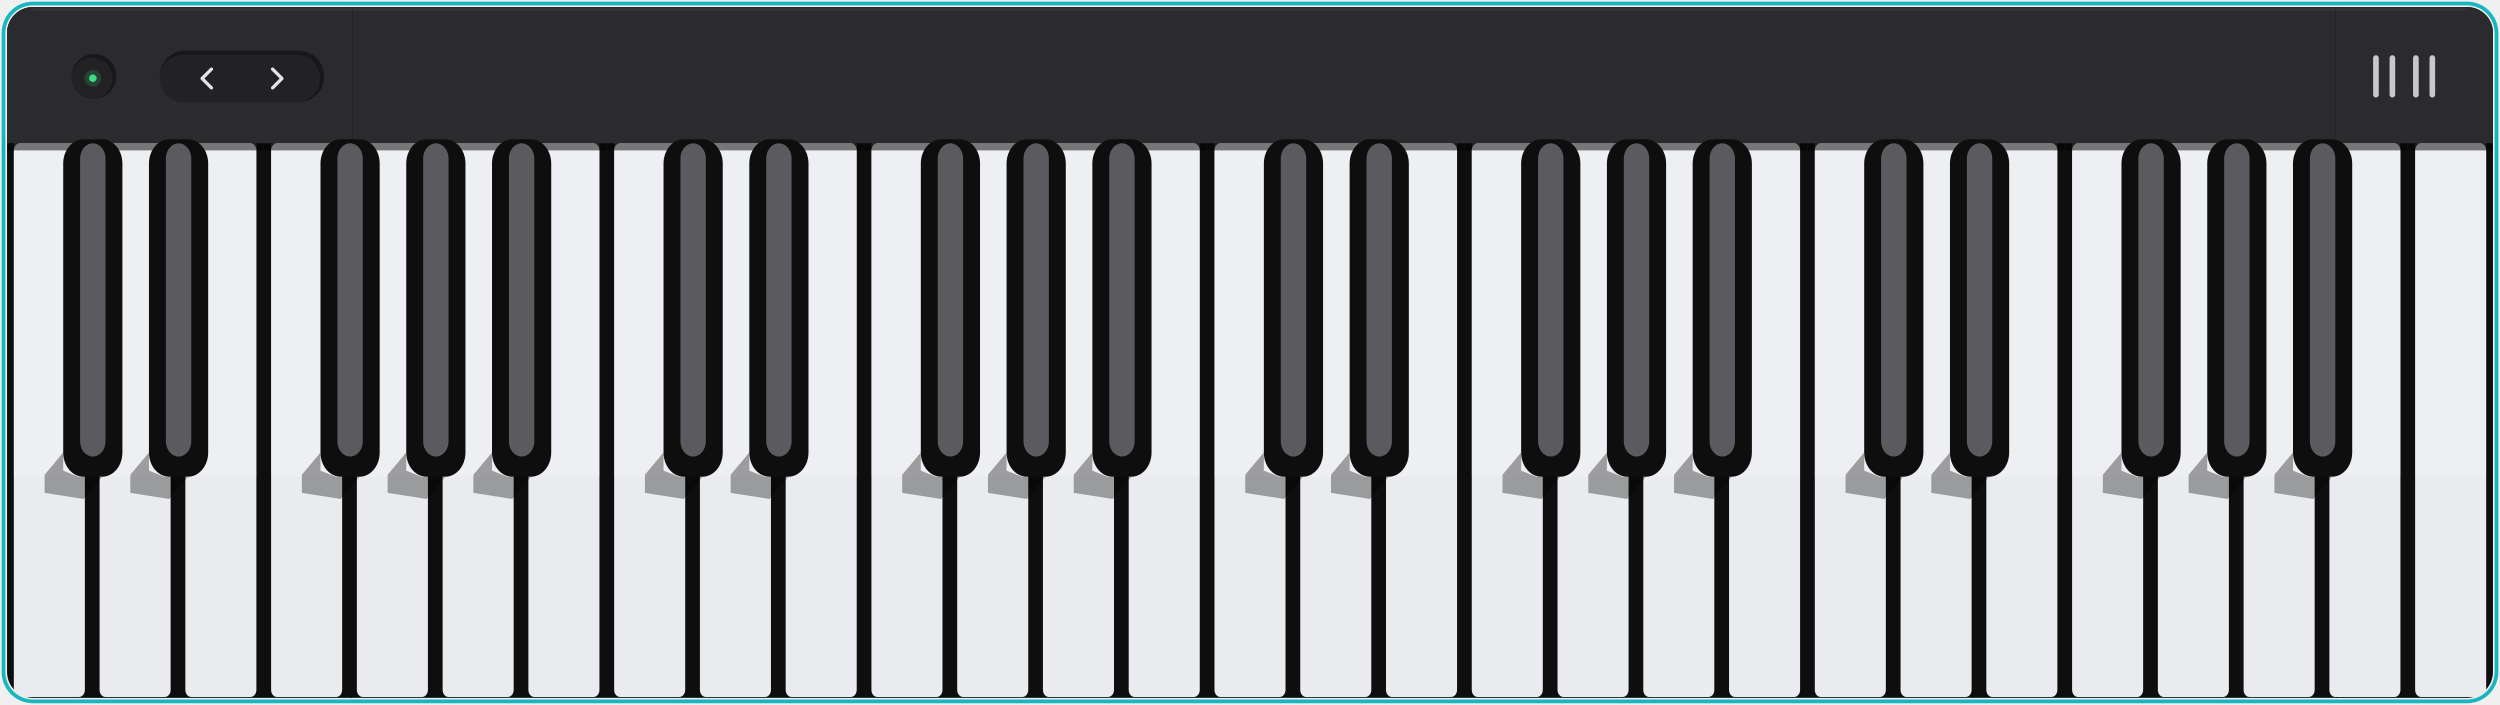
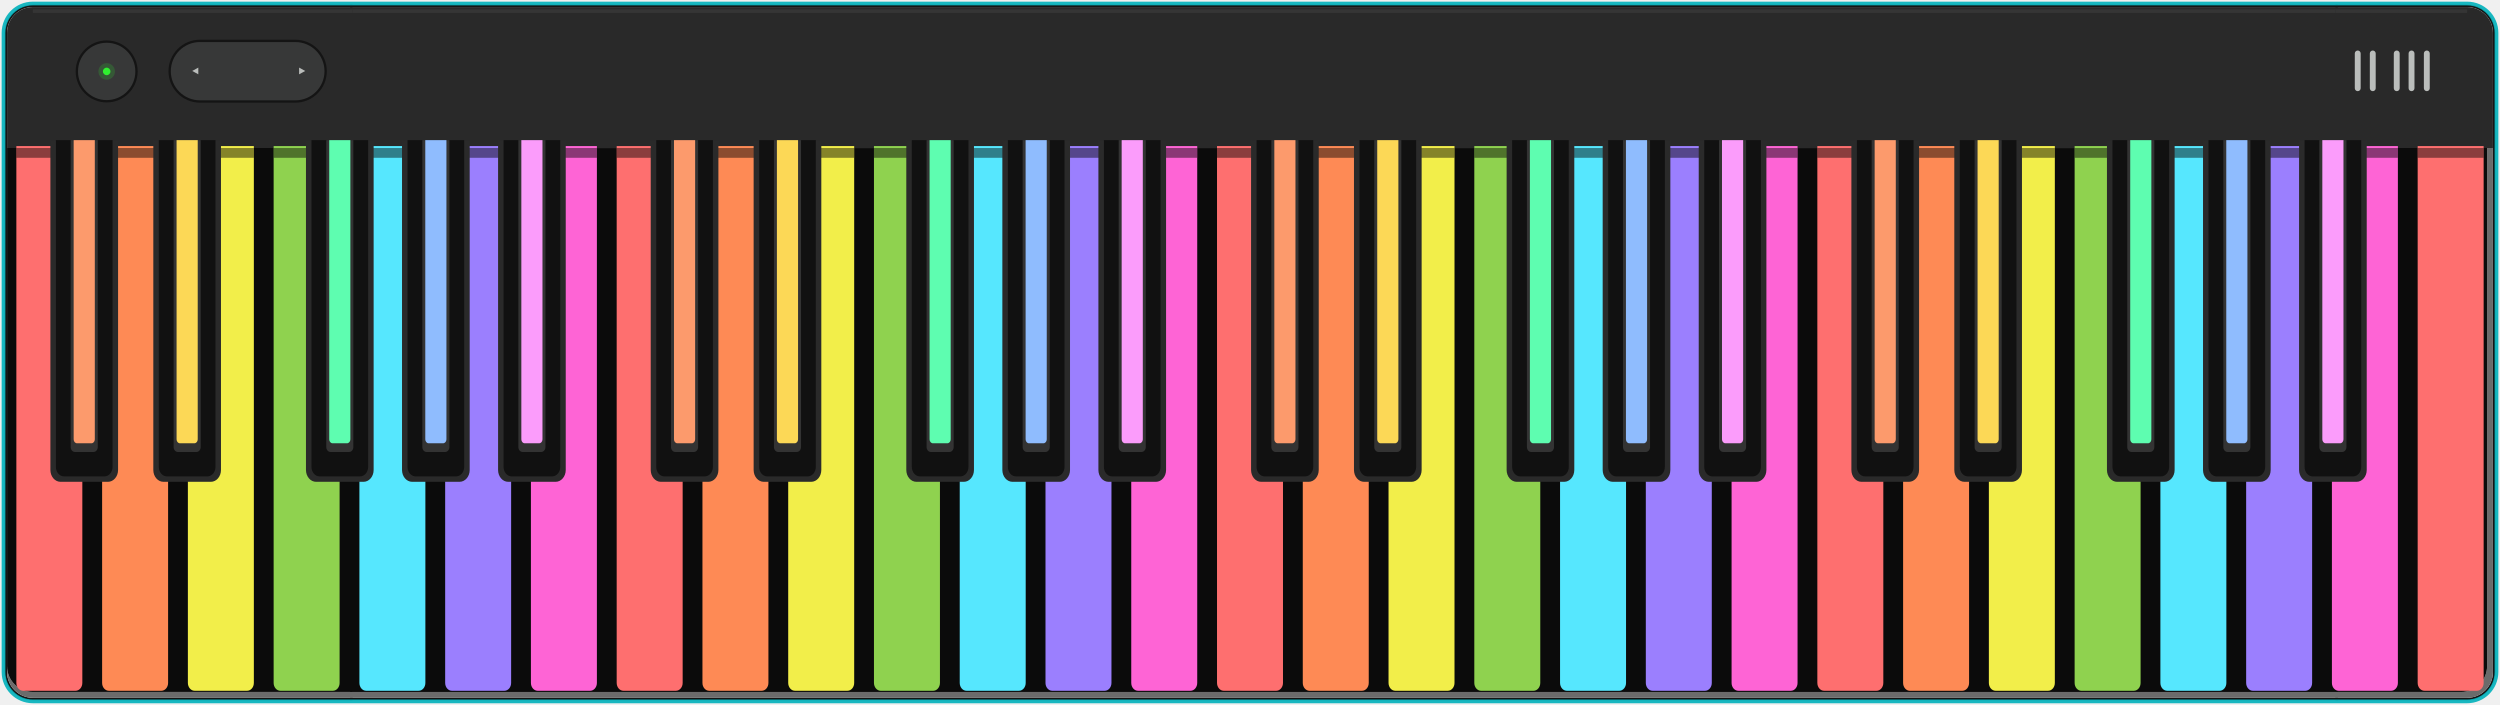
- <svg xmlns="http://www.w3.org/2000/svg" viewBox="0 0 1064 300" width="1064" height="300" data-grab-family="lumi" data-grab-footprint="10.64x3" data-grab-active-area="3 61 1058.5 235" data-grab-keys="48 49" data-grab-assembled-from="kit">
+ <svg xmlns="http://www.w3.org/2000/svg" viewBox="0 0 1064 300" width="1064" height="300" data-grab-family="lumi" data-grab-footprint="10.64x3" data-grab-active-area="3 63 1058.5 231.5" data-grab-keys="48 49" data-grab-assembled-from="kit">
  <g id="chassis">
    <g transform="translate(149 0) scale(84.6 1)">
-       <path d="M0 3H10V297H0V3Z" fill="#0e0e0f" />
-       <path d="M0 3H10V61H0V3Z" fill="#2b2b2d" />
-       <path d="M0 4H10" stroke="#363639" stroke-width="1" fill="none" />
+       <path d="M0 2H10V298H0V2ZM0 3H10V297H0V3Z" fill="#151515" fill-rule="evenodd" />
+       <path d="M0 3H10V297H0V3ZM0 3H10V63H0V3ZM0 63H10V294.5H0V63Z" fill="#6b6b6b" fill-rule="evenodd" />
+       <path d="M0 63H10V294.5H0V63Z" fill="#0b0b0b" />
+       <path d="M0 3H10V63H0V3Z" fill="#292929" />
+       <path d="M0 4.75H10" stroke="#353535" stroke-width="1.5" fill="none" />
    </g>
    <g transform="translate(0 0) scale(1 1)">
-       <path d="M14 3H150V297H14A11 11 0 0 1 3 286V14A11 11 0 0 1 14 3Z" fill="#0e0e0f" />
-       <path d="M14 3H150V61H3V14A11 11 0 0 1 14 3Z" fill="#2b2b2d" />
-       <path d="M14 4H150" stroke="#363639" stroke-width="1" fill="none" />
-       <rect x="30.5" y="23" width="19" height="19" rx="9.5" fill="#18181a" />
-       <rect x="30.5" y="24.6" width="17.4" height="17.4" rx="8.7" fill="#222224" />
-       <rect x="68" y="21.5" width="70" height="22" rx="11" fill="#18181a" />
-       <rect x="68" y="23.3" width="68.2" height="20.2" rx="10.1" fill="#222224" />
-       <path d="M90 29.4L86 33.4L90 37.4" fill="none" stroke="#e4e4e6" stroke-width="1.4" stroke-linecap="round" stroke-linejoin="round" />
-       <path d="M116 29.4L120 33.4L116 37.4" fill="none" stroke="#e4e4e6" stroke-width="1.4" stroke-linecap="round" stroke-linejoin="round" />
+       <path d="M14 2H150V298H14A12 12 0 0 1 2 286V14A12 12 0 0 1 14 2ZM14 3H150V297H14A11 11 0 0 1 3 286V14A11 11 0 0 1 14 3Z" fill="#151515" fill-rule="evenodd" />
+       <path d="M14 3H150V297H14A11 11 0 0 1 3 286V14A11 11 0 0 1 14 3ZM14 3H150V63H3V14A11 11 0 0 1 14 3ZM3 63H150V294.5H14A11 11 0 0 1 3 283.5V63Z" fill="#6b6b6b" fill-rule="evenodd" />
+       <path d="M3 63H150V294.5H14A11 11 0 0 1 3 283.5V63Z" fill="#0b0b0b" />
+       <path d="M14 3H150V63H3V14A11 11 0 0 1 14 3Z" fill="#292929" />
+       <path d="M14 4.75H150" stroke="#353535" stroke-width="1.5" fill="none" />
+       <circle cx="45.4" cy="30.4" r="13.2" fill="#141414" />
+       <circle cx="45.4" cy="30.4" r="12.2" fill="#373838" />
      <g id="power-led" opacity="1">
-         <circle cx="39.5" cy="33.3" r="3.52" fill="#3ddc84" fill-opacity="0.18" />
-         <circle cx="39.5" cy="33.3" r="1.6" fill="#3ddc84" />
-       </g>
+         <circle cx="45.4" cy="30.4" r="3.52" fill="#30ef30" fill-opacity="0.18" />
+         <circle cx="45.4" cy="30.4" r="1.6" fill="#30ef30" />
+       </g>
+       <rect x="71.7" y="16.9" width="67.4" height="26.8" rx="13.4" fill="#141414" />
+       <rect x="72.7" y="17.9" width="65.4" height="24.8" rx="12.4" fill="#373838" />
+       <path d="M81.8 30.2L84.4 28.77L84.4 31.63Z" fill="#babdbb" />
+       <path d="M129.9 30.2L127.3 28.77L127.3 31.63Z" fill="#babdbb" />
    </g>
    <g transform="translate(994 0) scale(1 1)">
-       <path d="M0 3H56A11 11 0 0 1 67 14V286A11 11 0 0 1 56 297H0V3Z" fill="#0e0e0f" />
-       <path d="M0 3H56A11 11 0 0 1 67 14V61H0V3Z" fill="#2b2b2d" />
-       <path d="M0 4H56" stroke="#363639" stroke-width="1" fill="none" />
-       <rect x="16" y="23.5" width="2.4" height="18" rx="1.2" fill="#e4e4e6" fill-opacity="0.85" />
-       <rect x="23" y="23.5" width="2.4" height="18" rx="1.2" fill="#e4e4e6" fill-opacity="0.85" />
-       <rect x="33" y="23.5" width="2.4" height="18" rx="1.2" fill="#e4e4e6" fill-opacity="0.85" />
-       <rect x="40" y="23.5" width="2.4" height="18" rx="1.2" fill="#e4e4e6" fill-opacity="0.85" />
+       <path d="M0 2H56A12 12 0 0 1 68 14V286A12 12 0 0 1 56 298H0V2ZM0 3H56A11 11 0 0 1 67 14V286A11 11 0 0 1 56 297H0V3Z" fill="#151515" fill-rule="evenodd" />
+       <path d="M0 3H56A11 11 0 0 1 67 14V286A11 11 0 0 1 56 297H0V3ZM0 3H56A11 11 0 0 1 67 14V63H0V3ZM0 63H64.5V283.5A11 11 0 0 1 53.5 294.5H0V63Z" fill="#6b6b6b" fill-rule="evenodd" />
+       <path d="M0 63H64.5V283.5A11 11 0 0 1 53.5 294.5H0V63Z" fill="#0b0b0b" />
+       <path d="M0 3H56A11 11 0 0 1 67 14V63H0V3Z" fill="#292929" />
+       <path d="M0 4.75H56" stroke="#353535" stroke-width="1.5" fill="none" />
+       <rect x="8.2" y="21.5" width="2.5" height="17.3" rx="1.25" fill="#babdbb" />
+       <rect x="14.6" y="21.5" width="2.5" height="17.3" rx="1.25" fill="#babdbb" />
+       <rect x="24.8" y="21.5" width="2.5" height="17.3" rx="1.25" fill="#babdbb" />
+       <rect x="31.1" y="21.5" width="2.5" height="17.3" rx="1.25" fill="#babdbb" />
+       <rect x="37.6" y="21.5" width="2.5" height="17.3" rx="1.25" fill="#babdbb" />
    </g>
  </g>
  <g id="keys">
    <g id="keys-white">
-       <g transform="translate(3 61) scale(0.36 0.43)">
-         <rect id="key-w-0" x="8" y="0" width="84" height="548" rx="7" fill="#e9ebee" />
-         <rect x="8" y="0" width="84" height="330" fill="#ffffff" fill-opacity="0.22" />
-         <rect x="0" y="0" width="100" height="7" fill="#000000" fill-opacity="0.5" />
-       </g>
-       <g transform="translate(39.5 61) scale(0.36 0.43)">
-         <rect id="key-w-1" x="8" y="0" width="84" height="548" rx="7" fill="#e9ebee" />
-         <rect x="8" y="0" width="84" height="330" fill="#ffffff" fill-opacity="0.22" />
-         <rect x="0" y="0" width="100" height="7" fill="#000000" fill-opacity="0.5" />
-       </g>
-       <g transform="translate(76 61) scale(0.36 0.43)">
-         <rect id="key-w-2" x="8" y="0" width="84" height="548" rx="7" fill="#e9ebee" />
-         <rect x="8" y="0" width="84" height="330" fill="#ffffff" fill-opacity="0.22" />
-         <rect x="0" y="0" width="100" height="7" fill="#000000" fill-opacity="0.5" />
-       </g>
-       <g transform="translate(112.5 61) scale(0.36 0.43)">
-         <rect id="key-w-3" x="8" y="0" width="84" height="548" rx="7" fill="#e9ebee" />
-         <rect x="8" y="0" width="84" height="330" fill="#ffffff" fill-opacity="0.22" />
-         <rect x="0" y="0" width="100" height="7" fill="#000000" fill-opacity="0.5" />
-       </g>
-       <g transform="translate(149 61) scale(0.36 0.43)">
-         <rect id="key-w-4" x="8" y="0" width="84" height="548" rx="7" fill="#e9ebee" />
-         <rect x="8" y="0" width="84" height="330" fill="#ffffff" fill-opacity="0.22" />
-         <rect x="0" y="0" width="100" height="7" fill="#000000" fill-opacity="0.5" />
-       </g>
-       <g transform="translate(185.5 61) scale(0.36 0.43)">
-         <rect id="key-w-5" x="8" y="0" width="84" height="548" rx="7" fill="#e9ebee" />
-         <rect x="8" y="0" width="84" height="330" fill="#ffffff" fill-opacity="0.22" />
-         <rect x="0" y="0" width="100" height="7" fill="#000000" fill-opacity="0.5" />
-       </g>
-       <g transform="translate(222 61) scale(0.36 0.43)">
-         <rect id="key-w-6" x="8" y="0" width="84" height="548" rx="7" fill="#e9ebee" />
-         <rect x="8" y="0" width="84" height="330" fill="#ffffff" fill-opacity="0.22" />
-         <rect x="0" y="0" width="100" height="7" fill="#000000" fill-opacity="0.5" />
-       </g>
-       <g transform="translate(258.5 61) scale(0.36 0.43)">
-         <rect id="key-w-7" x="8" y="0" width="84" height="548" rx="7" fill="#e9ebee" />
-         <rect x="8" y="0" width="84" height="330" fill="#ffffff" fill-opacity="0.22" />
-         <rect x="0" y="0" width="100" height="7" fill="#000000" fill-opacity="0.5" />
-       </g>
-       <g transform="translate(295 61) scale(0.36 0.43)">
-         <rect id="key-w-8" x="8" y="0" width="84" height="548" rx="7" fill="#e9ebee" />
-         <rect x="8" y="0" width="84" height="330" fill="#ffffff" fill-opacity="0.22" />
-         <rect x="0" y="0" width="100" height="7" fill="#000000" fill-opacity="0.5" />
-       </g>
-       <g transform="translate(331.5 61) scale(0.36 0.43)">
-         <rect id="key-w-9" x="8" y="0" width="84" height="548" rx="7" fill="#e9ebee" />
-         <rect x="8" y="0" width="84" height="330" fill="#ffffff" fill-opacity="0.22" />
-         <rect x="0" y="0" width="100" height="7" fill="#000000" fill-opacity="0.5" />
-       </g>
-       <g transform="translate(368 61) scale(0.36 0.43)">
-         <rect id="key-w-10" x="8" y="0" width="84" height="548" rx="7" fill="#e9ebee" />
-         <rect x="8" y="0" width="84" height="330" fill="#ffffff" fill-opacity="0.22" />
-         <rect x="0" y="0" width="100" height="7" fill="#000000" fill-opacity="0.5" />
-       </g>
-       <g transform="translate(404.5 61) scale(0.36 0.43)">
-         <rect id="key-w-11" x="8" y="0" width="84" height="548" rx="7" fill="#e9ebee" />
-         <rect x="8" y="0" width="84" height="330" fill="#ffffff" fill-opacity="0.22" />
-         <rect x="0" y="0" width="100" height="7" fill="#000000" fill-opacity="0.5" />
-       </g>
-       <g transform="translate(441 61) scale(0.36 0.43)">
-         <rect id="key-w-12" x="8" y="0" width="84" height="548" rx="7" fill="#e9ebee" />
-         <rect x="8" y="0" width="84" height="330" fill="#ffffff" fill-opacity="0.22" />
-         <rect x="0" y="0" width="100" height="7" fill="#000000" fill-opacity="0.5" />
-       </g>
-       <g transform="translate(477.5 61) scale(0.36 0.43)">
-         <rect id="key-w-13" x="8" y="0" width="84" height="548" rx="7" fill="#e9ebee" />
-         <rect x="8" y="0" width="84" height="330" fill="#ffffff" fill-opacity="0.22" />
-         <rect x="0" y="0" width="100" height="7" fill="#000000" fill-opacity="0.5" />
-       </g>
-       <g transform="translate(514 61) scale(0.36 0.43)">
-         <rect id="key-w-14" x="8" y="0" width="84" height="548" rx="7" fill="#e9ebee" />
-         <rect x="8" y="0" width="84" height="330" fill="#ffffff" fill-opacity="0.22" />
-         <rect x="0" y="0" width="100" height="7" fill="#000000" fill-opacity="0.5" />
-       </g>
-       <g transform="translate(550.5 61) scale(0.36 0.43)">
-         <rect id="key-w-15" x="8" y="0" width="84" height="548" rx="7" fill="#e9ebee" />
-         <rect x="8" y="0" width="84" height="330" fill="#ffffff" fill-opacity="0.22" />
-         <rect x="0" y="0" width="100" height="7" fill="#000000" fill-opacity="0.5" />
-       </g>
-       <g transform="translate(587 61) scale(0.36 0.43)">
-         <rect id="key-w-16" x="8" y="0" width="84" height="548" rx="7" fill="#e9ebee" />
-         <rect x="8" y="0" width="84" height="330" fill="#ffffff" fill-opacity="0.22" />
-         <rect x="0" y="0" width="100" height="7" fill="#000000" fill-opacity="0.5" />
-       </g>
-       <g transform="translate(623.5 61) scale(0.36 0.43)">
-         <rect id="key-w-17" x="8" y="0" width="84" height="548" rx="7" fill="#e9ebee" />
-         <rect x="8" y="0" width="84" height="330" fill="#ffffff" fill-opacity="0.22" />
-         <rect x="0" y="0" width="100" height="7" fill="#000000" fill-opacity="0.5" />
-       </g>
-       <g transform="translate(660 61) scale(0.36 0.43)">
-         <rect id="key-w-18" x="8" y="0" width="84" height="548" rx="7" fill="#e9ebee" />
-         <rect x="8" y="0" width="84" height="330" fill="#ffffff" fill-opacity="0.22" />
-         <rect x="0" y="0" width="100" height="7" fill="#000000" fill-opacity="0.5" />
-       </g>
-       <g transform="translate(696.5 61) scale(0.36 0.43)">
-         <rect id="key-w-19" x="8" y="0" width="84" height="548" rx="7" fill="#e9ebee" />
-         <rect x="8" y="0" width="84" height="330" fill="#ffffff" fill-opacity="0.22" />
-         <rect x="0" y="0" width="100" height="7" fill="#000000" fill-opacity="0.5" />
-       </g>
-       <g transform="translate(733 61) scale(0.36 0.43)">
-         <rect id="key-w-20" x="8" y="0" width="84" height="548" rx="7" fill="#e9ebee" />
-         <rect x="8" y="0" width="84" height="330" fill="#ffffff" fill-opacity="0.22" />
-         <rect x="0" y="0" width="100" height="7" fill="#000000" fill-opacity="0.5" />
-       </g>
-       <g transform="translate(769.5 61) scale(0.36 0.43)">
-         <rect id="key-w-21" x="8" y="0" width="84" height="548" rx="7" fill="#e9ebee" />
-         <rect x="8" y="0" width="84" height="330" fill="#ffffff" fill-opacity="0.22" />
-         <rect x="0" y="0" width="100" height="7" fill="#000000" fill-opacity="0.5" />
-       </g>
-       <g transform="translate(806 61) scale(0.36 0.43)">
-         <rect id="key-w-22" x="8" y="0" width="84" height="548" rx="7" fill="#e9ebee" />
-         <rect x="8" y="0" width="84" height="330" fill="#ffffff" fill-opacity="0.22" />
-         <rect x="0" y="0" width="100" height="7" fill="#000000" fill-opacity="0.5" />
-       </g>
-       <g transform="translate(842.5 61) scale(0.36 0.43)">
-         <rect id="key-w-23" x="8" y="0" width="84" height="548" rx="7" fill="#e9ebee" />
-         <rect x="8" y="0" width="84" height="330" fill="#ffffff" fill-opacity="0.22" />
-         <rect x="0" y="0" width="100" height="7" fill="#000000" fill-opacity="0.5" />
-       </g>
-       <g transform="translate(879 61) scale(0.36 0.43)">
-         <rect id="key-w-24" x="8" y="0" width="84" height="548" rx="7" fill="#e9ebee" />
-         <rect x="8" y="0" width="84" height="330" fill="#ffffff" fill-opacity="0.22" />
-         <rect x="0" y="0" width="100" height="7" fill="#000000" fill-opacity="0.5" />
-       </g>
-       <g transform="translate(915.5 61) scale(0.36 0.43)">
-         <rect id="key-w-25" x="8" y="0" width="84" height="548" rx="7" fill="#e9ebee" />
-         <rect x="8" y="0" width="84" height="330" fill="#ffffff" fill-opacity="0.22" />
-         <rect x="0" y="0" width="100" height="7" fill="#000000" fill-opacity="0.5" />
-       </g>
-       <g transform="translate(952 61) scale(0.36 0.43)">
-         <rect id="key-w-26" x="8" y="0" width="84" height="548" rx="7" fill="#e9ebee" />
-         <rect x="8" y="0" width="84" height="330" fill="#ffffff" fill-opacity="0.22" />
-         <rect x="0" y="0" width="100" height="7" fill="#000000" fill-opacity="0.5" />
-       </g>
-       <g transform="translate(988.5 61) scale(0.36 0.43)">
-         <rect id="key-w-27" x="8" y="0" width="84" height="548" rx="7" fill="#e9ebee" />
-         <rect x="8" y="0" width="84" height="330" fill="#ffffff" fill-opacity="0.22" />
-         <rect x="0" y="0" width="100" height="7" fill="#000000" fill-opacity="0.5" />
-       </g>
-       <g transform="translate(1025 61) scale(0.36 0.43)">
-         <rect id="key-w-28" x="8" y="0" width="84" height="548" rx="7" fill="#e9ebee" />
-         <rect x="8" y="0" width="84" height="330" fill="#ffffff" fill-opacity="0.22" />
-         <rect x="0" y="0" width="100" height="7" fill="#000000" fill-opacity="0.5" />
+       <g transform="translate(3 63) scale(0.36 0.42)">
+         <path d="M11 -2L89 -2L89 542C89 546.42 85.42 550 81 550L19 550C14.58 550 11 546.42 11 542Z" id="key-w-0" fill="#fe6f6f" />
+         <rect x="11" y="0" width="78" height="9.9" fill="#000000" fill-opacity="0.45" />
+       </g>
+       <g transform="translate(39.5 63) scale(0.36 0.42)">
+         <path d="M11 -2L89 -2L89 542C89 546.42 85.42 550 81 550L19 550C14.58 550 11 546.42 11 542Z" id="key-w-1" fill="#fe8a55" />
+         <rect x="11" y="0" width="78" height="9.9" fill="#000000" fill-opacity="0.45" />
+       </g>
+       <g transform="translate(76 63) scale(0.36 0.42)">
+         <path d="M11 -2L89 -2L89 542C89 546.42 85.42 550 81 550L19 550C14.58 550 11 546.42 11 542Z" id="key-w-2" fill="#f2ee4a" />
+         <rect x="11" y="0" width="78" height="9.9" fill="#000000" fill-opacity="0.45" />
+       </g>
+       <g transform="translate(112.5 63) scale(0.36 0.42)">
+         <path d="M11 -2L89 -2L89 542C89 546.42 85.42 550 81 550L19 550C14.58 550 11 546.42 11 542Z" id="key-w-3" fill="#8fd24f" />
+         <rect x="11" y="0" width="78" height="9.9" fill="#000000" fill-opacity="0.45" />
+       </g>
+       <g transform="translate(149 63) scale(0.36 0.42)">
+         <path d="M11 -2L89 -2L89 542C89 546.42 85.42 550 81 550L19 550C14.58 550 11 546.42 11 542Z" id="key-w-4" fill="#56e7fe" />
+         <rect x="11" y="0" width="78" height="9.9" fill="#000000" fill-opacity="0.45" />
+       </g>
+       <g transform="translate(185.5 63) scale(0.36 0.42)">
+         <path d="M11 -2L89 -2L89 542C89 546.42 85.42 550 81 550L19 550C14.58 550 11 546.42 11 542Z" id="key-w-5" fill="#9b7ffe" />
+         <rect x="11" y="0" width="78" height="9.9" fill="#000000" fill-opacity="0.45" />
+       </g>
+       <g transform="translate(222 63) scale(0.36 0.42)">
+         <path d="M11 -2L89 -2L89 542C89 546.42 85.42 550 81 550L19 550C14.58 550 11 546.42 11 542Z" id="key-w-6" fill="#fe64d5" />
+         <rect x="11" y="0" width="78" height="9.9" fill="#000000" fill-opacity="0.45" />
+       </g>
+       <g transform="translate(258.5 63) scale(0.36 0.42)">
+         <path d="M11 -2L89 -2L89 542C89 546.42 85.42 550 81 550L19 550C14.58 550 11 546.42 11 542Z" id="key-w-7" fill="#fe6f6f" />
+         <rect x="11" y="0" width="78" height="9.9" fill="#000000" fill-opacity="0.45" />
+       </g>
+       <g transform="translate(295 63) scale(0.36 0.42)">
+         <path d="M11 -2L89 -2L89 542C89 546.42 85.42 550 81 550L19 550C14.58 550 11 546.42 11 542Z" id="key-w-8" fill="#fe8a55" />
+         <rect x="11" y="0" width="78" height="9.9" fill="#000000" fill-opacity="0.45" />
+       </g>
+       <g transform="translate(331.5 63) scale(0.36 0.42)">
+         <path d="M11 -2L89 -2L89 542C89 546.42 85.42 550 81 550L19 550C14.58 550 11 546.42 11 542Z" id="key-w-9" fill="#f2ee4a" />
+         <rect x="11" y="0" width="78" height="9.9" fill="#000000" fill-opacity="0.45" />
+       </g>
+       <g transform="translate(368 63) scale(0.36 0.42)">
+         <path d="M11 -2L89 -2L89 542C89 546.42 85.42 550 81 550L19 550C14.58 550 11 546.42 11 542Z" id="key-w-10" fill="#8fd24f" />
+         <rect x="11" y="0" width="78" height="9.9" fill="#000000" fill-opacity="0.45" />
+       </g>
+       <g transform="translate(404.5 63) scale(0.36 0.42)">
+         <path d="M11 -2L89 -2L89 542C89 546.42 85.42 550 81 550L19 550C14.58 550 11 546.42 11 542Z" id="key-w-11" fill="#56e7fe" />
+         <rect x="11" y="0" width="78" height="9.9" fill="#000000" fill-opacity="0.45" />
+       </g>
+       <g transform="translate(441 63) scale(0.36 0.42)">
+         <path d="M11 -2L89 -2L89 542C89 546.42 85.42 550 81 550L19 550C14.58 550 11 546.42 11 542Z" id="key-w-12" fill="#9b7ffe" />
+         <rect x="11" y="0" width="78" height="9.9" fill="#000000" fill-opacity="0.45" />
+       </g>
+       <g transform="translate(477.5 63) scale(0.36 0.42)">
+         <path d="M11 -2L89 -2L89 542C89 546.42 85.42 550 81 550L19 550C14.58 550 11 546.42 11 542Z" id="key-w-13" fill="#fe64d5" />
+         <rect x="11" y="0" width="78" height="9.9" fill="#000000" fill-opacity="0.45" />
+       </g>
+       <g transform="translate(514 63) scale(0.36 0.42)">
+         <path d="M11 -2L89 -2L89 542C89 546.42 85.42 550 81 550L19 550C14.58 550 11 546.42 11 542Z" id="key-w-14" fill="#fe6f6f" />
+         <rect x="11" y="0" width="78" height="9.9" fill="#000000" fill-opacity="0.45" />
+       </g>
+       <g transform="translate(550.5 63) scale(0.36 0.42)">
+         <path d="M11 -2L89 -2L89 542C89 546.42 85.42 550 81 550L19 550C14.58 550 11 546.42 11 542Z" id="key-w-15" fill="#fe8a55" />
+         <rect x="11" y="0" width="78" height="9.9" fill="#000000" fill-opacity="0.45" />
+       </g>
+       <g transform="translate(587 63) scale(0.36 0.42)">
+         <path d="M11 -2L89 -2L89 542C89 546.42 85.42 550 81 550L19 550C14.58 550 11 546.42 11 542Z" id="key-w-16" fill="#f2ee4a" />
+         <rect x="11" y="0" width="78" height="9.9" fill="#000000" fill-opacity="0.45" />
+       </g>
+       <g transform="translate(623.5 63) scale(0.36 0.42)">
+         <path d="M11 -2L89 -2L89 542C89 546.42 85.42 550 81 550L19 550C14.58 550 11 546.42 11 542Z" id="key-w-17" fill="#8fd24f" />
+         <rect x="11" y="0" width="78" height="9.9" fill="#000000" fill-opacity="0.45" />
+       </g>
+       <g transform="translate(660 63) scale(0.36 0.42)">
+         <path d="M11 -2L89 -2L89 542C89 546.42 85.42 550 81 550L19 550C14.58 550 11 546.42 11 542Z" id="key-w-18" fill="#56e7fe" />
+         <rect x="11" y="0" width="78" height="9.9" fill="#000000" fill-opacity="0.45" />
+       </g>
+       <g transform="translate(696.5 63) scale(0.36 0.42)">
+         <path d="M11 -2L89 -2L89 542C89 546.42 85.42 550 81 550L19 550C14.58 550 11 546.42 11 542Z" id="key-w-19" fill="#9b7ffe" />
+         <rect x="11" y="0" width="78" height="9.9" fill="#000000" fill-opacity="0.45" />
+       </g>
+       <g transform="translate(733 63) scale(0.36 0.42)">
+         <path d="M11 -2L89 -2L89 542C89 546.42 85.42 550 81 550L19 550C14.58 550 11 546.42 11 542Z" id="key-w-20" fill="#fe64d5" />
+         <rect x="11" y="0" width="78" height="9.9" fill="#000000" fill-opacity="0.45" />
+       </g>
+       <g transform="translate(769.5 63) scale(0.36 0.42)">
+         <path d="M11 -2L89 -2L89 542C89 546.42 85.42 550 81 550L19 550C14.58 550 11 546.42 11 542Z" id="key-w-21" fill="#fe6f6f" />
+         <rect x="11" y="0" width="78" height="9.9" fill="#000000" fill-opacity="0.45" />
+       </g>
+       <g transform="translate(806 63) scale(0.36 0.42)">
+         <path d="M11 -2L89 -2L89 542C89 546.42 85.42 550 81 550L19 550C14.58 550 11 546.42 11 542Z" id="key-w-22" fill="#fe8a55" />
+         <rect x="11" y="0" width="78" height="9.9" fill="#000000" fill-opacity="0.45" />
+       </g>
+       <g transform="translate(842.5 63) scale(0.36 0.42)">
+         <path d="M11 -2L89 -2L89 542C89 546.42 85.42 550 81 550L19 550C14.58 550 11 546.42 11 542Z" id="key-w-23" fill="#f2ee4a" />
+         <rect x="11" y="0" width="78" height="9.9" fill="#000000" fill-opacity="0.45" />
+       </g>
+       <g transform="translate(879 63) scale(0.36 0.42)">
+         <path d="M11 -2L89 -2L89 542C89 546.42 85.42 550 81 550L19 550C14.58 550 11 546.42 11 542Z" id="key-w-24" fill="#8fd24f" />
+         <rect x="11" y="0" width="78" height="9.9" fill="#000000" fill-opacity="0.45" />
+       </g>
+       <g transform="translate(915.5 63) scale(0.36 0.42)">
+         <path d="M11 -2L89 -2L89 542C89 546.42 85.42 550 81 550L19 550C14.58 550 11 546.42 11 542Z" id="key-w-25" fill="#56e7fe" />
+         <rect x="11" y="0" width="78" height="9.9" fill="#000000" fill-opacity="0.45" />
+       </g>
+       <g transform="translate(952 63) scale(0.36 0.42)">
+         <path d="M11 -2L89 -2L89 542C89 546.42 85.42 550 81 550L19 550C14.58 550 11 546.42 11 542Z" id="key-w-26" fill="#9b7ffe" />
+         <rect x="11" y="0" width="78" height="9.9" fill="#000000" fill-opacity="0.45" />
+       </g>
+       <g transform="translate(988.5 63) scale(0.36 0.42)">
+         <path d="M11 -2L89 -2L89 542C89 546.42 85.42 550 81 550L19 550C14.58 550 11 546.42 11 542Z" id="key-w-27" fill="#fe64d5" />
+         <rect x="11" y="0" width="78" height="9.9" fill="#000000" fill-opacity="0.45" />
+       </g>
+       <g transform="translate(1025 63) scale(0.36 0.42)">
+         <path d="M11 -2L89 -2L89 542C89 546.42 85.42 550 81 550L19 550C14.58 550 11 546.42 11 542Z" id="key-w-28" fill="#fe6f6f" />
+         <rect x="11" y="0" width="78" height="9.9" fill="#000000" fill-opacity="0.45" />
      </g>
    </g>
    <g id="keys-black">
-       <g transform="translate(39.5 61) scale(0.36 0.43)">
-         <path d="M-35 306L-35 324L-17 330L11 330L-11 352L-57 346L-57 328Z" fill="#000000" fill-opacity="0.34" />
-         <rect x="-35" y="-4" width="70" height="334" rx="24" fill="#0e0e0f" />
-         <rect id="key-b-0" x="-15" y="0" width="30" height="310" rx="15" fill="#15161b" />
-         <rect x="-15" y="0" width="30" height="310" rx="15" fill="#ffffff" fill-opacity="0.3" />
-       </g>
-       <g transform="translate(76 61) scale(0.36 0.43)">
-         <path d="M-35 306L-35 324L-17 330L11 330L-11 352L-57 346L-57 328Z" fill="#000000" fill-opacity="0.34" />
-         <rect x="-35" y="-4" width="70" height="334" rx="24" fill="#0e0e0f" />
-         <rect id="key-b-1" x="-15" y="0" width="30" height="310" rx="15" fill="#15161b" />
-         <rect x="-15" y="0" width="30" height="310" rx="15" fill="#ffffff" fill-opacity="0.3" />
-       </g>
-       <g transform="translate(149 61) scale(0.36 0.43)">
-         <path d="M-35 306L-35 324L-17 330L11 330L-11 352L-57 346L-57 328Z" fill="#000000" fill-opacity="0.34" />
-         <rect x="-35" y="-4" width="70" height="334" rx="24" fill="#0e0e0f" />
-         <rect id="key-b-2" x="-15" y="0" width="30" height="310" rx="15" fill="#15161b" />
-         <rect x="-15" y="0" width="30" height="310" rx="15" fill="#ffffff" fill-opacity="0.3" />
-       </g>
-       <g transform="translate(185.5 61) scale(0.36 0.43)">
-         <path d="M-35 306L-35 324L-17 330L11 330L-11 352L-57 346L-57 328Z" fill="#000000" fill-opacity="0.34" />
-         <rect x="-35" y="-4" width="70" height="334" rx="24" fill="#0e0e0f" />
-         <rect id="key-b-3" x="-15" y="0" width="30" height="310" rx="15" fill="#15161b" />
-         <rect x="-15" y="0" width="30" height="310" rx="15" fill="#ffffff" fill-opacity="0.3" />
-       </g>
-       <g transform="translate(222 61) scale(0.36 0.43)">
-         <path d="M-35 306L-35 324L-17 330L11 330L-11 352L-57 346L-57 328Z" fill="#000000" fill-opacity="0.34" />
-         <rect x="-35" y="-4" width="70" height="334" rx="24" fill="#0e0e0f" />
-         <rect id="key-b-4" x="-15" y="0" width="30" height="310" rx="15" fill="#15161b" />
-         <rect x="-15" y="0" width="30" height="310" rx="15" fill="#ffffff" fill-opacity="0.3" />
-       </g>
-       <g transform="translate(295 61) scale(0.36 0.43)">
-         <path d="M-35 306L-35 324L-17 330L11 330L-11 352L-57 346L-57 328Z" fill="#000000" fill-opacity="0.34" />
-         <rect x="-35" y="-4" width="70" height="334" rx="24" fill="#0e0e0f" />
-         <rect id="key-b-5" x="-15" y="0" width="30" height="310" rx="15" fill="#15161b" />
-         <rect x="-15" y="0" width="30" height="310" rx="15" fill="#ffffff" fill-opacity="0.3" />
-       </g>
-       <g transform="translate(331.5 61) scale(0.36 0.43)">
-         <path d="M-35 306L-35 324L-17 330L11 330L-11 352L-57 346L-57 328Z" fill="#000000" fill-opacity="0.34" />
-         <rect x="-35" y="-4" width="70" height="334" rx="24" fill="#0e0e0f" />
-         <rect id="key-b-6" x="-15" y="0" width="30" height="310" rx="15" fill="#15161b" />
-         <rect x="-15" y="0" width="30" height="310" rx="15" fill="#ffffff" fill-opacity="0.3" />
-       </g>
-       <g transform="translate(404.5 61) scale(0.36 0.43)">
-         <path d="M-35 306L-35 324L-17 330L11 330L-11 352L-57 346L-57 328Z" fill="#000000" fill-opacity="0.34" />
-         <rect x="-35" y="-4" width="70" height="334" rx="24" fill="#0e0e0f" />
-         <rect id="key-b-7" x="-15" y="0" width="30" height="310" rx="15" fill="#15161b" />
-         <rect x="-15" y="0" width="30" height="310" rx="15" fill="#ffffff" fill-opacity="0.3" />
-       </g>
-       <g transform="translate(441 61) scale(0.36 0.43)">
-         <path d="M-35 306L-35 324L-17 330L11 330L-11 352L-57 346L-57 328Z" fill="#000000" fill-opacity="0.34" />
-         <rect x="-35" y="-4" width="70" height="334" rx="24" fill="#0e0e0f" />
-         <rect id="key-b-8" x="-15" y="0" width="30" height="310" rx="15" fill="#15161b" />
-         <rect x="-15" y="0" width="30" height="310" rx="15" fill="#ffffff" fill-opacity="0.3" />
-       </g>
-       <g transform="translate(477.5 61) scale(0.36 0.43)">
-         <path d="M-35 306L-35 324L-17 330L11 330L-11 352L-57 346L-57 328Z" fill="#000000" fill-opacity="0.34" />
-         <rect x="-35" y="-4" width="70" height="334" rx="24" fill="#0e0e0f" />
-         <rect id="key-b-9" x="-15" y="0" width="30" height="310" rx="15" fill="#15161b" />
-         <rect x="-15" y="0" width="30" height="310" rx="15" fill="#ffffff" fill-opacity="0.3" />
-       </g>
-       <g transform="translate(550.5 61) scale(0.36 0.43)">
-         <path d="M-35 306L-35 324L-17 330L11 330L-11 352L-57 346L-57 328Z" fill="#000000" fill-opacity="0.34" />
-         <rect x="-35" y="-4" width="70" height="334" rx="24" fill="#0e0e0f" />
-         <rect id="key-b-10" x="-15" y="0" width="30" height="310" rx="15" fill="#15161b" />
-         <rect x="-15" y="0" width="30" height="310" rx="15" fill="#ffffff" fill-opacity="0.3" />
-       </g>
-       <g transform="translate(587 61) scale(0.36 0.43)">
-         <path d="M-35 306L-35 324L-17 330L11 330L-11 352L-57 346L-57 328Z" fill="#000000" fill-opacity="0.34" />
-         <rect x="-35" y="-4" width="70" height="334" rx="24" fill="#0e0e0f" />
-         <rect id="key-b-11" x="-15" y="0" width="30" height="310" rx="15" fill="#15161b" />
-         <rect x="-15" y="0" width="30" height="310" rx="15" fill="#ffffff" fill-opacity="0.3" />
-       </g>
-       <g transform="translate(660 61) scale(0.36 0.43)">
-         <path d="M-35 306L-35 324L-17 330L11 330L-11 352L-57 346L-57 328Z" fill="#000000" fill-opacity="0.34" />
-         <rect x="-35" y="-4" width="70" height="334" rx="24" fill="#0e0e0f" />
-         <rect id="key-b-12" x="-15" y="0" width="30" height="310" rx="15" fill="#15161b" />
-         <rect x="-15" y="0" width="30" height="310" rx="15" fill="#ffffff" fill-opacity="0.3" />
-       </g>
-       <g transform="translate(696.5 61) scale(0.36 0.43)">
-         <path d="M-35 306L-35 324L-17 330L11 330L-11 352L-57 346L-57 328Z" fill="#000000" fill-opacity="0.34" />
-         <rect x="-35" y="-4" width="70" height="334" rx="24" fill="#0e0e0f" />
-         <rect id="key-b-13" x="-15" y="0" width="30" height="310" rx="15" fill="#15161b" />
-         <rect x="-15" y="0" width="30" height="310" rx="15" fill="#ffffff" fill-opacity="0.3" />
-       </g>
-       <g transform="translate(733 61) scale(0.36 0.43)">
-         <path d="M-35 306L-35 324L-17 330L11 330L-11 352L-57 346L-57 328Z" fill="#000000" fill-opacity="0.34" />
-         <rect x="-35" y="-4" width="70" height="334" rx="24" fill="#0e0e0f" />
-         <rect id="key-b-14" x="-15" y="0" width="30" height="310" rx="15" fill="#15161b" />
-         <rect x="-15" y="0" width="30" height="310" rx="15" fill="#ffffff" fill-opacity="0.3" />
-       </g>
-       <g transform="translate(806 61) scale(0.36 0.43)">
-         <path d="M-35 306L-35 324L-17 330L11 330L-11 352L-57 346L-57 328Z" fill="#000000" fill-opacity="0.34" />
-         <rect x="-35" y="-4" width="70" height="334" rx="24" fill="#0e0e0f" />
-         <rect id="key-b-15" x="-15" y="0" width="30" height="310" rx="15" fill="#15161b" />
-         <rect x="-15" y="0" width="30" height="310" rx="15" fill="#ffffff" fill-opacity="0.3" />
-       </g>
-       <g transform="translate(842.5 61) scale(0.36 0.43)">
-         <path d="M-35 306L-35 324L-17 330L11 330L-11 352L-57 346L-57 328Z" fill="#000000" fill-opacity="0.34" />
-         <rect x="-35" y="-4" width="70" height="334" rx="24" fill="#0e0e0f" />
-         <rect id="key-b-16" x="-15" y="0" width="30" height="310" rx="15" fill="#15161b" />
-         <rect x="-15" y="0" width="30" height="310" rx="15" fill="#ffffff" fill-opacity="0.3" />
-       </g>
-       <g transform="translate(915.5 61) scale(0.36 0.43)">
-         <path d="M-35 306L-35 324L-17 330L11 330L-11 352L-57 346L-57 328Z" fill="#000000" fill-opacity="0.34" />
-         <rect x="-35" y="-4" width="70" height="334" rx="24" fill="#0e0e0f" />
-         <rect id="key-b-17" x="-15" y="0" width="30" height="310" rx="15" fill="#15161b" />
-         <rect x="-15" y="0" width="30" height="310" rx="15" fill="#ffffff" fill-opacity="0.3" />
-       </g>
-       <g transform="translate(952 61) scale(0.36 0.43)">
-         <path d="M-35 306L-35 324L-17 330L11 330L-11 352L-57 346L-57 328Z" fill="#000000" fill-opacity="0.34" />
-         <rect x="-35" y="-4" width="70" height="334" rx="24" fill="#0e0e0f" />
-         <rect id="key-b-18" x="-15" y="0" width="30" height="310" rx="15" fill="#15161b" />
-         <rect x="-15" y="0" width="30" height="310" rx="15" fill="#ffffff" fill-opacity="0.3" />
-       </g>
-       <g transform="translate(988.5 61) scale(0.36 0.43)">
-         <path d="M-35 306L-35 324L-17 330L11 330L-11 352L-57 346L-57 328Z" fill="#000000" fill-opacity="0.34" />
-         <rect x="-35" y="-4" width="70" height="334" rx="24" fill="#0e0e0f" />
-         <rect id="key-b-19" x="-15" y="0" width="30" height="310" rx="15" fill="#15161b" />
-         <rect x="-15" y="0" width="30" height="310" rx="15" fill="#ffffff" fill-opacity="0.3" />
+       <g transform="translate(35.85 63) scale(0.36 0.42)">
+         <path d="M-40 -8L40 -8L40 326.25C40 332.88 34.63 338.25 28 338.25L-28 338.25C-34.63 338.25 -40 332.88 -40 326.25Z" fill="#2a2a2a" />
+         <path d="M-33.5 -8L33.5 -8L33.5 323.15C33.5 328.45 29.2 332.75 23.9 332.75L-23.9 332.75C-29.2 332.75 -33.5 328.45 -33.5 323.15Z" fill="#111111" />
+         <path d="M-16 -8L16 -8L16 303C16 305.76 13.76 308 11 308L-11 308C-13.76 308 -16 305.76 -16 303Z" fill="#333333" />
+         <path d="M-12.5 -8L12.5 -8L12.5 295.2C12.5 297.41 10.71 299.2 8.5 299.2L-8.5 299.2C-10.71 299.2 -12.5 297.41 -12.5 295.2Z" id="key-b-0" fill="#fc9a6c" />
+       </g>
+       <g transform="translate(79.65 63) scale(0.36 0.42)">
+         <path d="M-40 -8L40 -8L40 326.25C40 332.88 34.63 338.25 28 338.25L-28 338.25C-34.63 338.25 -40 332.88 -40 326.25Z" fill="#2a2a2a" />
+         <path d="M-33.5 -8L33.5 -8L33.5 323.15C33.5 328.45 29.2 332.75 23.9 332.75L-23.9 332.75C-29.2 332.75 -33.5 328.45 -33.5 323.15Z" fill="#111111" />
+         <path d="M-16 -8L16 -8L16 303C16 305.76 13.76 308 11 308L-11 308C-13.76 308 -16 305.76 -16 303Z" fill="#333333" />
+         <path d="M-12.5 -8L12.5 -8L12.5 295.2C12.5 297.41 10.71 299.2 8.5 299.2L-8.5 299.2C-10.71 299.2 -12.5 297.41 -12.5 295.2Z" id="key-b-1" fill="#fcd856" />
+       </g>
+       <g transform="translate(144.62 63) scale(0.36 0.42)">
+         <path d="M-40 -8L40 -8L40 326.25C40 332.88 34.63 338.25 28 338.25L-28 338.25C-34.63 338.25 -40 332.88 -40 326.25Z" fill="#2a2a2a" />
+         <path d="M-33.5 -8L33.5 -8L33.5 323.15C33.5 328.45 29.2 332.75 23.9 332.75L-23.9 332.75C-29.2 332.75 -33.5 328.45 -33.5 323.15Z" fill="#111111" />
+         <path d="M-16 -8L16 -8L16 303C16 305.76 13.76 308 11 308L-11 308C-13.76 308 -16 305.76 -16 303Z" fill="#333333" />
+         <path d="M-12.5 -8L12.5 -8L12.5 295.2C12.5 297.41 10.71 299.2 8.5 299.2L-8.5 299.2C-10.71 299.2 -12.5 297.41 -12.5 295.2Z" id="key-b-2" fill="#5efdb0" />
+       </g>
+       <g transform="translate(185.5 63) scale(0.36 0.42)">
+         <path d="M-40 -8L40 -8L40 326.25C40 332.88 34.63 338.25 28 338.25L-28 338.25C-34.63 338.25 -40 332.88 -40 326.25Z" fill="#2a2a2a" />
+         <path d="M-33.5 -8L33.5 -8L33.5 323.15C33.5 328.45 29.2 332.75 23.9 332.75L-23.9 332.75C-29.2 332.75 -33.5 328.45 -33.5 323.15Z" fill="#111111" />
+         <path d="M-16 -8L16 -8L16 303C16 305.76 13.76 308 11 308L-11 308C-13.76 308 -16 305.76 -16 303Z" fill="#333333" />
+         <path d="M-12.5 -8L12.5 -8L12.5 295.2C12.5 297.41 10.71 299.2 8.5 299.2L-8.5 299.2C-10.71 299.2 -12.5 297.41 -12.5 295.2Z" id="key-b-3" fill="#8fbcfe" />
+       </g>
+       <g transform="translate(226.38 63) scale(0.36 0.42)">
+         <path d="M-40 -8L40 -8L40 326.25C40 332.88 34.63 338.25 28 338.25L-28 338.25C-34.63 338.25 -40 332.88 -40 326.25Z" fill="#2a2a2a" />
+         <path d="M-33.5 -8L33.5 -8L33.5 323.15C33.5 328.45 29.2 332.75 23.9 332.75L-23.9 332.75C-29.2 332.75 -33.5 328.45 -33.5 323.15Z" fill="#111111" />
+         <path d="M-16 -8L16 -8L16 303C16 305.76 13.76 308 11 308L-11 308C-13.76 308 -16 305.76 -16 303Z" fill="#333333" />
+         <path d="M-12.5 -8L12.5 -8L12.5 295.2C12.5 297.41 10.71 299.2 8.5 299.2L-8.5 299.2C-10.71 299.2 -12.5 297.41 -12.5 295.2Z" id="key-b-4" fill="#fb9cfb" />
+       </g>
+       <g transform="translate(291.35 63) scale(0.36 0.42)">
+         <path d="M-40 -8L40 -8L40 326.25C40 332.88 34.63 338.25 28 338.25L-28 338.25C-34.63 338.25 -40 332.88 -40 326.25Z" fill="#2a2a2a" />
+         <path d="M-33.5 -8L33.5 -8L33.5 323.15C33.5 328.45 29.2 332.75 23.9 332.75L-23.9 332.75C-29.2 332.75 -33.5 328.45 -33.5 323.15Z" fill="#111111" />
+         <path d="M-16 -8L16 -8L16 303C16 305.76 13.76 308 11 308L-11 308C-13.76 308 -16 305.76 -16 303Z" fill="#333333" />
+         <path d="M-12.5 -8L12.5 -8L12.5 295.2C12.5 297.41 10.71 299.2 8.5 299.2L-8.5 299.2C-10.71 299.2 -12.5 297.41 -12.5 295.2Z" id="key-b-5" fill="#fc9a6c" />
+       </g>
+       <g transform="translate(335.15 63) scale(0.36 0.42)">
+         <path d="M-40 -8L40 -8L40 326.25C40 332.88 34.63 338.25 28 338.25L-28 338.25C-34.63 338.25 -40 332.88 -40 326.25Z" fill="#2a2a2a" />
+         <path d="M-33.5 -8L33.5 -8L33.5 323.15C33.5 328.45 29.2 332.75 23.9 332.75L-23.9 332.75C-29.2 332.75 -33.5 328.45 -33.5 323.15Z" fill="#111111" />
+         <path d="M-16 -8L16 -8L16 303C16 305.76 13.76 308 11 308L-11 308C-13.76 308 -16 305.76 -16 303Z" fill="#333333" />
+         <path d="M-12.5 -8L12.5 -8L12.5 295.2C12.5 297.41 10.71 299.2 8.5 299.2L-8.5 299.2C-10.71 299.2 -12.5 297.41 -12.5 295.2Z" id="key-b-6" fill="#fcd856" />
+       </g>
+       <g transform="translate(400.12 63) scale(0.36 0.42)">
+         <path d="M-40 -8L40 -8L40 326.25C40 332.88 34.63 338.25 28 338.25L-28 338.25C-34.63 338.25 -40 332.88 -40 326.25Z" fill="#2a2a2a" />
+         <path d="M-33.5 -8L33.5 -8L33.5 323.15C33.5 328.45 29.2 332.75 23.9 332.75L-23.9 332.75C-29.2 332.75 -33.5 328.45 -33.5 323.15Z" fill="#111111" />
+         <path d="M-16 -8L16 -8L16 303C16 305.76 13.76 308 11 308L-11 308C-13.76 308 -16 305.76 -16 303Z" fill="#333333" />
+         <path d="M-12.5 -8L12.5 -8L12.5 295.2C12.5 297.41 10.71 299.2 8.5 299.2L-8.5 299.2C-10.71 299.2 -12.5 297.41 -12.5 295.2Z" id="key-b-7" fill="#5efdb0" />
+       </g>
+       <g transform="translate(441 63) scale(0.36 0.42)">
+         <path d="M-40 -8L40 -8L40 326.25C40 332.88 34.63 338.25 28 338.25L-28 338.25C-34.63 338.25 -40 332.88 -40 326.25Z" fill="#2a2a2a" />
+         <path d="M-33.5 -8L33.5 -8L33.5 323.15C33.5 328.45 29.2 332.75 23.9 332.75L-23.9 332.75C-29.2 332.75 -33.5 328.45 -33.5 323.15Z" fill="#111111" />
+         <path d="M-16 -8L16 -8L16 303C16 305.76 13.76 308 11 308L-11 308C-13.76 308 -16 305.76 -16 303Z" fill="#333333" />
+         <path d="M-12.5 -8L12.5 -8L12.5 295.2C12.5 297.41 10.71 299.2 8.5 299.2L-8.5 299.2C-10.71 299.2 -12.5 297.41 -12.5 295.2Z" id="key-b-8" fill="#8fbcfe" />
+       </g>
+       <g transform="translate(481.88 63) scale(0.36 0.42)">
+         <path d="M-40 -8L40 -8L40 326.25C40 332.88 34.63 338.25 28 338.25L-28 338.25C-34.63 338.25 -40 332.88 -40 326.25Z" fill="#2a2a2a" />
+         <path d="M-33.5 -8L33.5 -8L33.5 323.15C33.5 328.45 29.2 332.75 23.9 332.75L-23.9 332.75C-29.2 332.75 -33.5 328.45 -33.5 323.15Z" fill="#111111" />
+         <path d="M-16 -8L16 -8L16 303C16 305.76 13.76 308 11 308L-11 308C-13.76 308 -16 305.76 -16 303Z" fill="#333333" />
+         <path d="M-12.5 -8L12.5 -8L12.5 295.2C12.5 297.41 10.71 299.2 8.5 299.2L-8.5 299.2C-10.71 299.2 -12.5 297.41 -12.5 295.2Z" id="key-b-9" fill="#fb9cfb" />
+       </g>
+       <g transform="translate(546.85 63) scale(0.36 0.42)">
+         <path d="M-40 -8L40 -8L40 326.25C40 332.88 34.63 338.25 28 338.25L-28 338.25C-34.63 338.25 -40 332.88 -40 326.25Z" fill="#2a2a2a" />
+         <path d="M-33.5 -8L33.5 -8L33.5 323.15C33.5 328.45 29.2 332.75 23.9 332.75L-23.9 332.75C-29.2 332.75 -33.5 328.45 -33.5 323.15Z" fill="#111111" />
+         <path d="M-16 -8L16 -8L16 303C16 305.76 13.76 308 11 308L-11 308C-13.76 308 -16 305.76 -16 303Z" fill="#333333" />
+         <path d="M-12.5 -8L12.5 -8L12.5 295.2C12.5 297.41 10.71 299.2 8.5 299.2L-8.5 299.2C-10.71 299.2 -12.5 297.41 -12.5 295.2Z" id="key-b-10" fill="#fc9a6c" />
+       </g>
+       <g transform="translate(590.65 63) scale(0.36 0.42)">
+         <path d="M-40 -8L40 -8L40 326.25C40 332.88 34.63 338.25 28 338.25L-28 338.25C-34.63 338.25 -40 332.88 -40 326.25Z" fill="#2a2a2a" />
+         <path d="M-33.5 -8L33.5 -8L33.5 323.15C33.5 328.45 29.2 332.75 23.9 332.75L-23.9 332.75C-29.2 332.75 -33.5 328.45 -33.5 323.15Z" fill="#111111" />
+         <path d="M-16 -8L16 -8L16 303C16 305.76 13.76 308 11 308L-11 308C-13.76 308 -16 305.76 -16 303Z" fill="#333333" />
+         <path d="M-12.5 -8L12.5 -8L12.5 295.2C12.5 297.41 10.71 299.2 8.5 299.2L-8.5 299.2C-10.71 299.2 -12.5 297.41 -12.5 295.2Z" id="key-b-11" fill="#fcd856" />
+       </g>
+       <g transform="translate(655.62 63) scale(0.36 0.42)">
+         <path d="M-40 -8L40 -8L40 326.25C40 332.88 34.63 338.25 28 338.25L-28 338.25C-34.63 338.25 -40 332.88 -40 326.25Z" fill="#2a2a2a" />
+         <path d="M-33.5 -8L33.5 -8L33.5 323.15C33.5 328.45 29.2 332.75 23.9 332.75L-23.9 332.75C-29.2 332.75 -33.5 328.45 -33.5 323.15Z" fill="#111111" />
+         <path d="M-16 -8L16 -8L16 303C16 305.76 13.76 308 11 308L-11 308C-13.76 308 -16 305.76 -16 303Z" fill="#333333" />
+         <path d="M-12.5 -8L12.5 -8L12.5 295.2C12.5 297.41 10.71 299.2 8.5 299.2L-8.5 299.2C-10.71 299.2 -12.5 297.41 -12.5 295.2Z" id="key-b-12" fill="#5efdb0" />
+       </g>
+       <g transform="translate(696.5 63) scale(0.36 0.42)">
+         <path d="M-40 -8L40 -8L40 326.25C40 332.88 34.63 338.25 28 338.25L-28 338.25C-34.63 338.25 -40 332.88 -40 326.25Z" fill="#2a2a2a" />
+         <path d="M-33.5 -8L33.5 -8L33.5 323.15C33.5 328.45 29.2 332.75 23.9 332.75L-23.9 332.75C-29.2 332.75 -33.5 328.45 -33.5 323.15Z" fill="#111111" />
+         <path d="M-16 -8L16 -8L16 303C16 305.76 13.76 308 11 308L-11 308C-13.76 308 -16 305.76 -16 303Z" fill="#333333" />
+         <path d="M-12.5 -8L12.5 -8L12.5 295.2C12.5 297.41 10.71 299.2 8.5 299.2L-8.5 299.2C-10.71 299.2 -12.5 297.41 -12.5 295.2Z" id="key-b-13" fill="#8fbcfe" />
+       </g>
+       <g transform="translate(737.38 63) scale(0.36 0.42)">
+         <path d="M-40 -8L40 -8L40 326.25C40 332.88 34.63 338.25 28 338.25L-28 338.25C-34.63 338.25 -40 332.88 -40 326.25Z" fill="#2a2a2a" />
+         <path d="M-33.5 -8L33.5 -8L33.5 323.15C33.5 328.45 29.2 332.75 23.9 332.75L-23.9 332.75C-29.2 332.75 -33.5 328.45 -33.5 323.15Z" fill="#111111" />
+         <path d="M-16 -8L16 -8L16 303C16 305.76 13.76 308 11 308L-11 308C-13.76 308 -16 305.76 -16 303Z" fill="#333333" />
+         <path d="M-12.5 -8L12.5 -8L12.5 295.2C12.5 297.41 10.71 299.2 8.5 299.2L-8.5 299.2C-10.71 299.2 -12.5 297.41 -12.5 295.2Z" id="key-b-14" fill="#fb9cfb" />
+       </g>
+       <g transform="translate(802.35 63) scale(0.36 0.42)">
+         <path d="M-40 -8L40 -8L40 326.25C40 332.88 34.63 338.25 28 338.25L-28 338.25C-34.63 338.25 -40 332.88 -40 326.25Z" fill="#2a2a2a" />
+         <path d="M-33.5 -8L33.5 -8L33.5 323.15C33.5 328.45 29.2 332.75 23.9 332.75L-23.9 332.75C-29.2 332.75 -33.5 328.45 -33.5 323.15Z" fill="#111111" />
+         <path d="M-16 -8L16 -8L16 303C16 305.76 13.76 308 11 308L-11 308C-13.76 308 -16 305.76 -16 303Z" fill="#333333" />
+         <path d="M-12.5 -8L12.5 -8L12.5 295.2C12.5 297.41 10.71 299.2 8.5 299.2L-8.5 299.2C-10.71 299.2 -12.5 297.41 -12.5 295.2Z" id="key-b-15" fill="#fc9a6c" />
+       </g>
+       <g transform="translate(846.15 63) scale(0.36 0.42)">
+         <path d="M-40 -8L40 -8L40 326.25C40 332.88 34.63 338.25 28 338.25L-28 338.25C-34.63 338.25 -40 332.88 -40 326.25Z" fill="#2a2a2a" />
+         <path d="M-33.5 -8L33.5 -8L33.5 323.15C33.5 328.45 29.2 332.75 23.9 332.75L-23.9 332.75C-29.2 332.75 -33.5 328.45 -33.5 323.15Z" fill="#111111" />
+         <path d="M-16 -8L16 -8L16 303C16 305.76 13.76 308 11 308L-11 308C-13.76 308 -16 305.76 -16 303Z" fill="#333333" />
+         <path d="M-12.5 -8L12.5 -8L12.5 295.2C12.5 297.41 10.71 299.2 8.5 299.2L-8.5 299.2C-10.71 299.2 -12.5 297.41 -12.5 295.2Z" id="key-b-16" fill="#fcd856" />
+       </g>
+       <g transform="translate(911.12 63) scale(0.36 0.42)">
+         <path d="M-40 -8L40 -8L40 326.25C40 332.88 34.63 338.25 28 338.25L-28 338.25C-34.63 338.25 -40 332.88 -40 326.25Z" fill="#2a2a2a" />
+         <path d="M-33.5 -8L33.5 -8L33.5 323.15C33.5 328.45 29.2 332.75 23.9 332.75L-23.9 332.75C-29.2 332.75 -33.5 328.45 -33.5 323.15Z" fill="#111111" />
+         <path d="M-16 -8L16 -8L16 303C16 305.76 13.76 308 11 308L-11 308C-13.76 308 -16 305.76 -16 303Z" fill="#333333" />
+         <path d="M-12.5 -8L12.5 -8L12.5 295.2C12.5 297.41 10.71 299.2 8.5 299.2L-8.5 299.2C-10.71 299.2 -12.5 297.41 -12.5 295.2Z" id="key-b-17" fill="#5efdb0" />
+       </g>
+       <g transform="translate(952 63) scale(0.36 0.42)">
+         <path d="M-40 -8L40 -8L40 326.25C40 332.88 34.63 338.25 28 338.25L-28 338.25C-34.63 338.25 -40 332.88 -40 326.25Z" fill="#2a2a2a" />
+         <path d="M-33.5 -8L33.5 -8L33.5 323.15C33.5 328.45 29.2 332.75 23.9 332.75L-23.9 332.75C-29.2 332.75 -33.5 328.45 -33.5 323.15Z" fill="#111111" />
+         <path d="M-16 -8L16 -8L16 303C16 305.76 13.76 308 11 308L-11 308C-13.76 308 -16 305.76 -16 303Z" fill="#333333" />
+         <path d="M-12.5 -8L12.5 -8L12.5 295.2C12.5 297.41 10.71 299.2 8.5 299.2L-8.5 299.2C-10.71 299.2 -12.5 297.41 -12.5 295.2Z" id="key-b-18" fill="#8fbcfe" />
+       </g>
+       <g transform="translate(992.88 63) scale(0.36 0.42)">
+         <path d="M-40 -8L40 -8L40 326.25C40 332.88 34.63 338.25 28 338.25L-28 338.25C-34.63 338.25 -40 332.88 -40 326.25Z" fill="#2a2a2a" />
+         <path d="M-33.5 -8L33.5 -8L33.5 323.15C33.5 328.45 29.2 332.75 23.9 332.75L-23.9 332.75C-29.2 332.75 -33.5 328.45 -33.5 323.15Z" fill="#111111" />
+         <path d="M-16 -8L16 -8L16 303C16 305.76 13.76 308 11 308L-11 308C-13.76 308 -16 305.76 -16 303Z" fill="#333333" />
+         <path d="M-12.5 -8L12.5 -8L12.5 295.2C12.5 297.41 10.71 299.2 8.5 299.2L-8.5 299.2C-10.71 299.2 -12.5 297.41 -12.5 295.2Z" id="key-b-19" fill="#fb9cfb" />
      </g>
    </g>
  </g>
  <g id="diffuser" />
  <rect id="selection-frame" x="1.5" y="1.5" width="1061" height="297" rx="12.5" fill="none" stroke="#00B0BB" stroke-width="1.6" stroke-opacity="0.9" />
  <g id="live-overlay" />
</svg>
